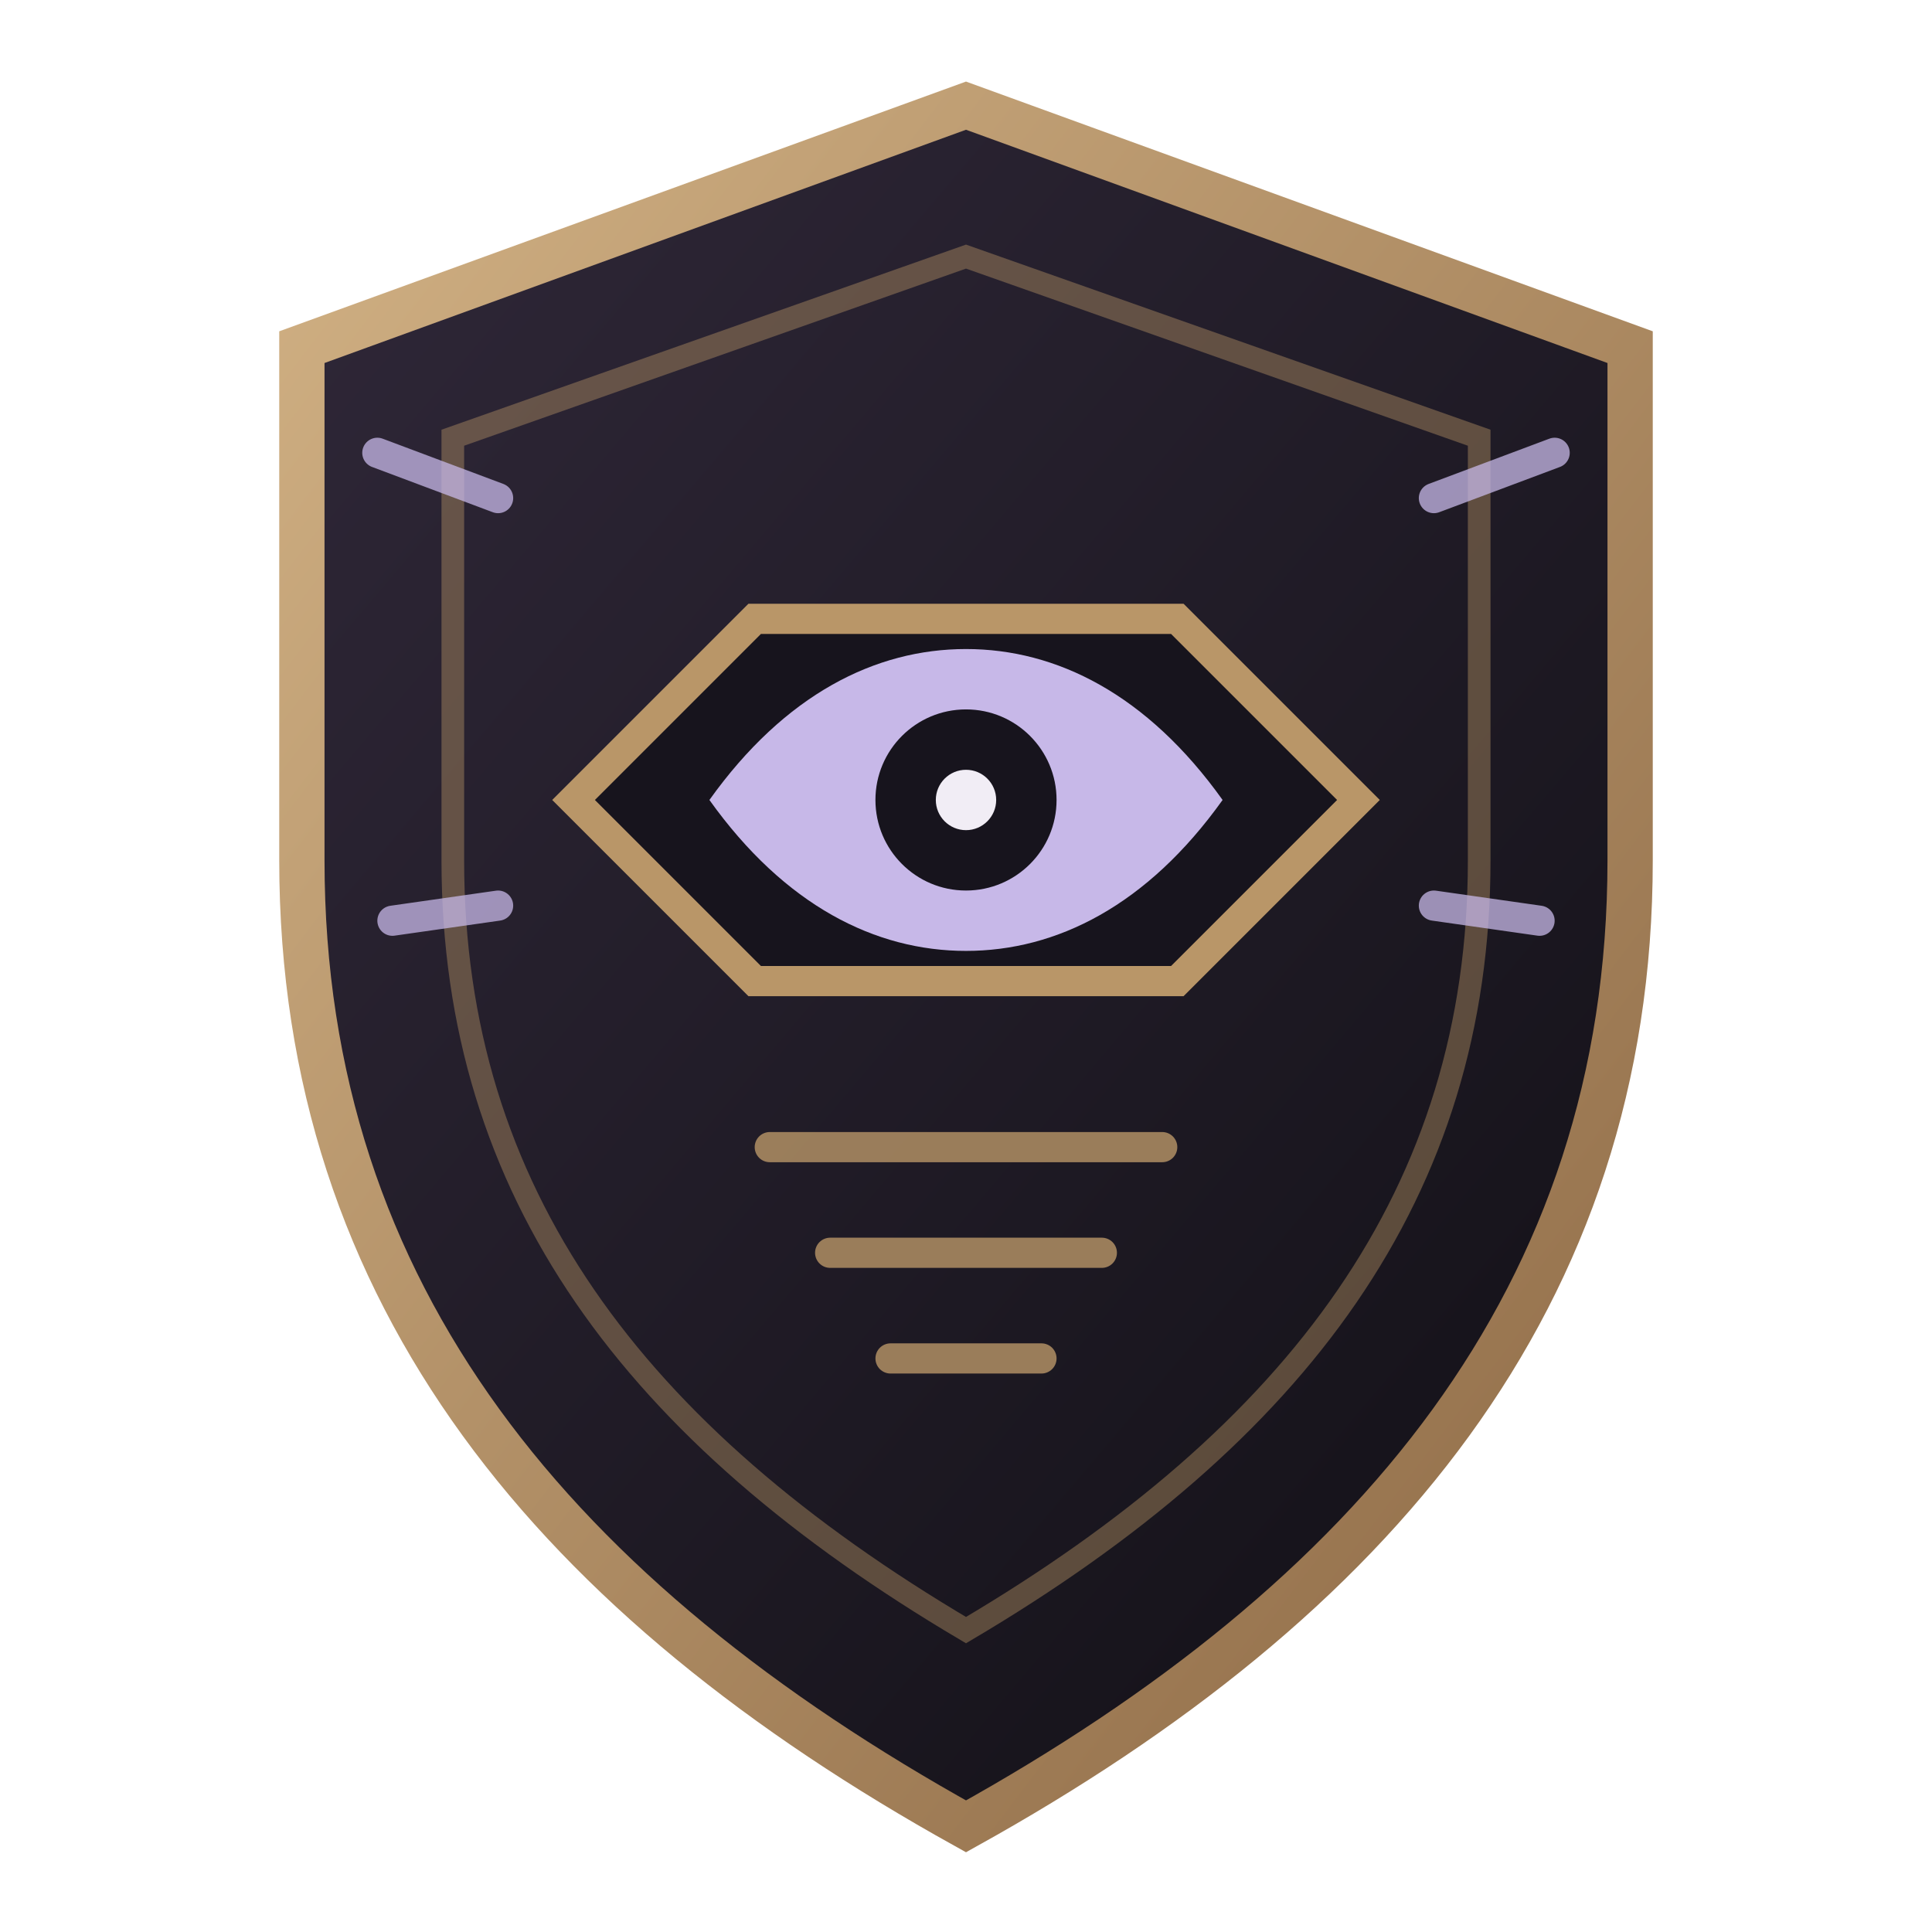
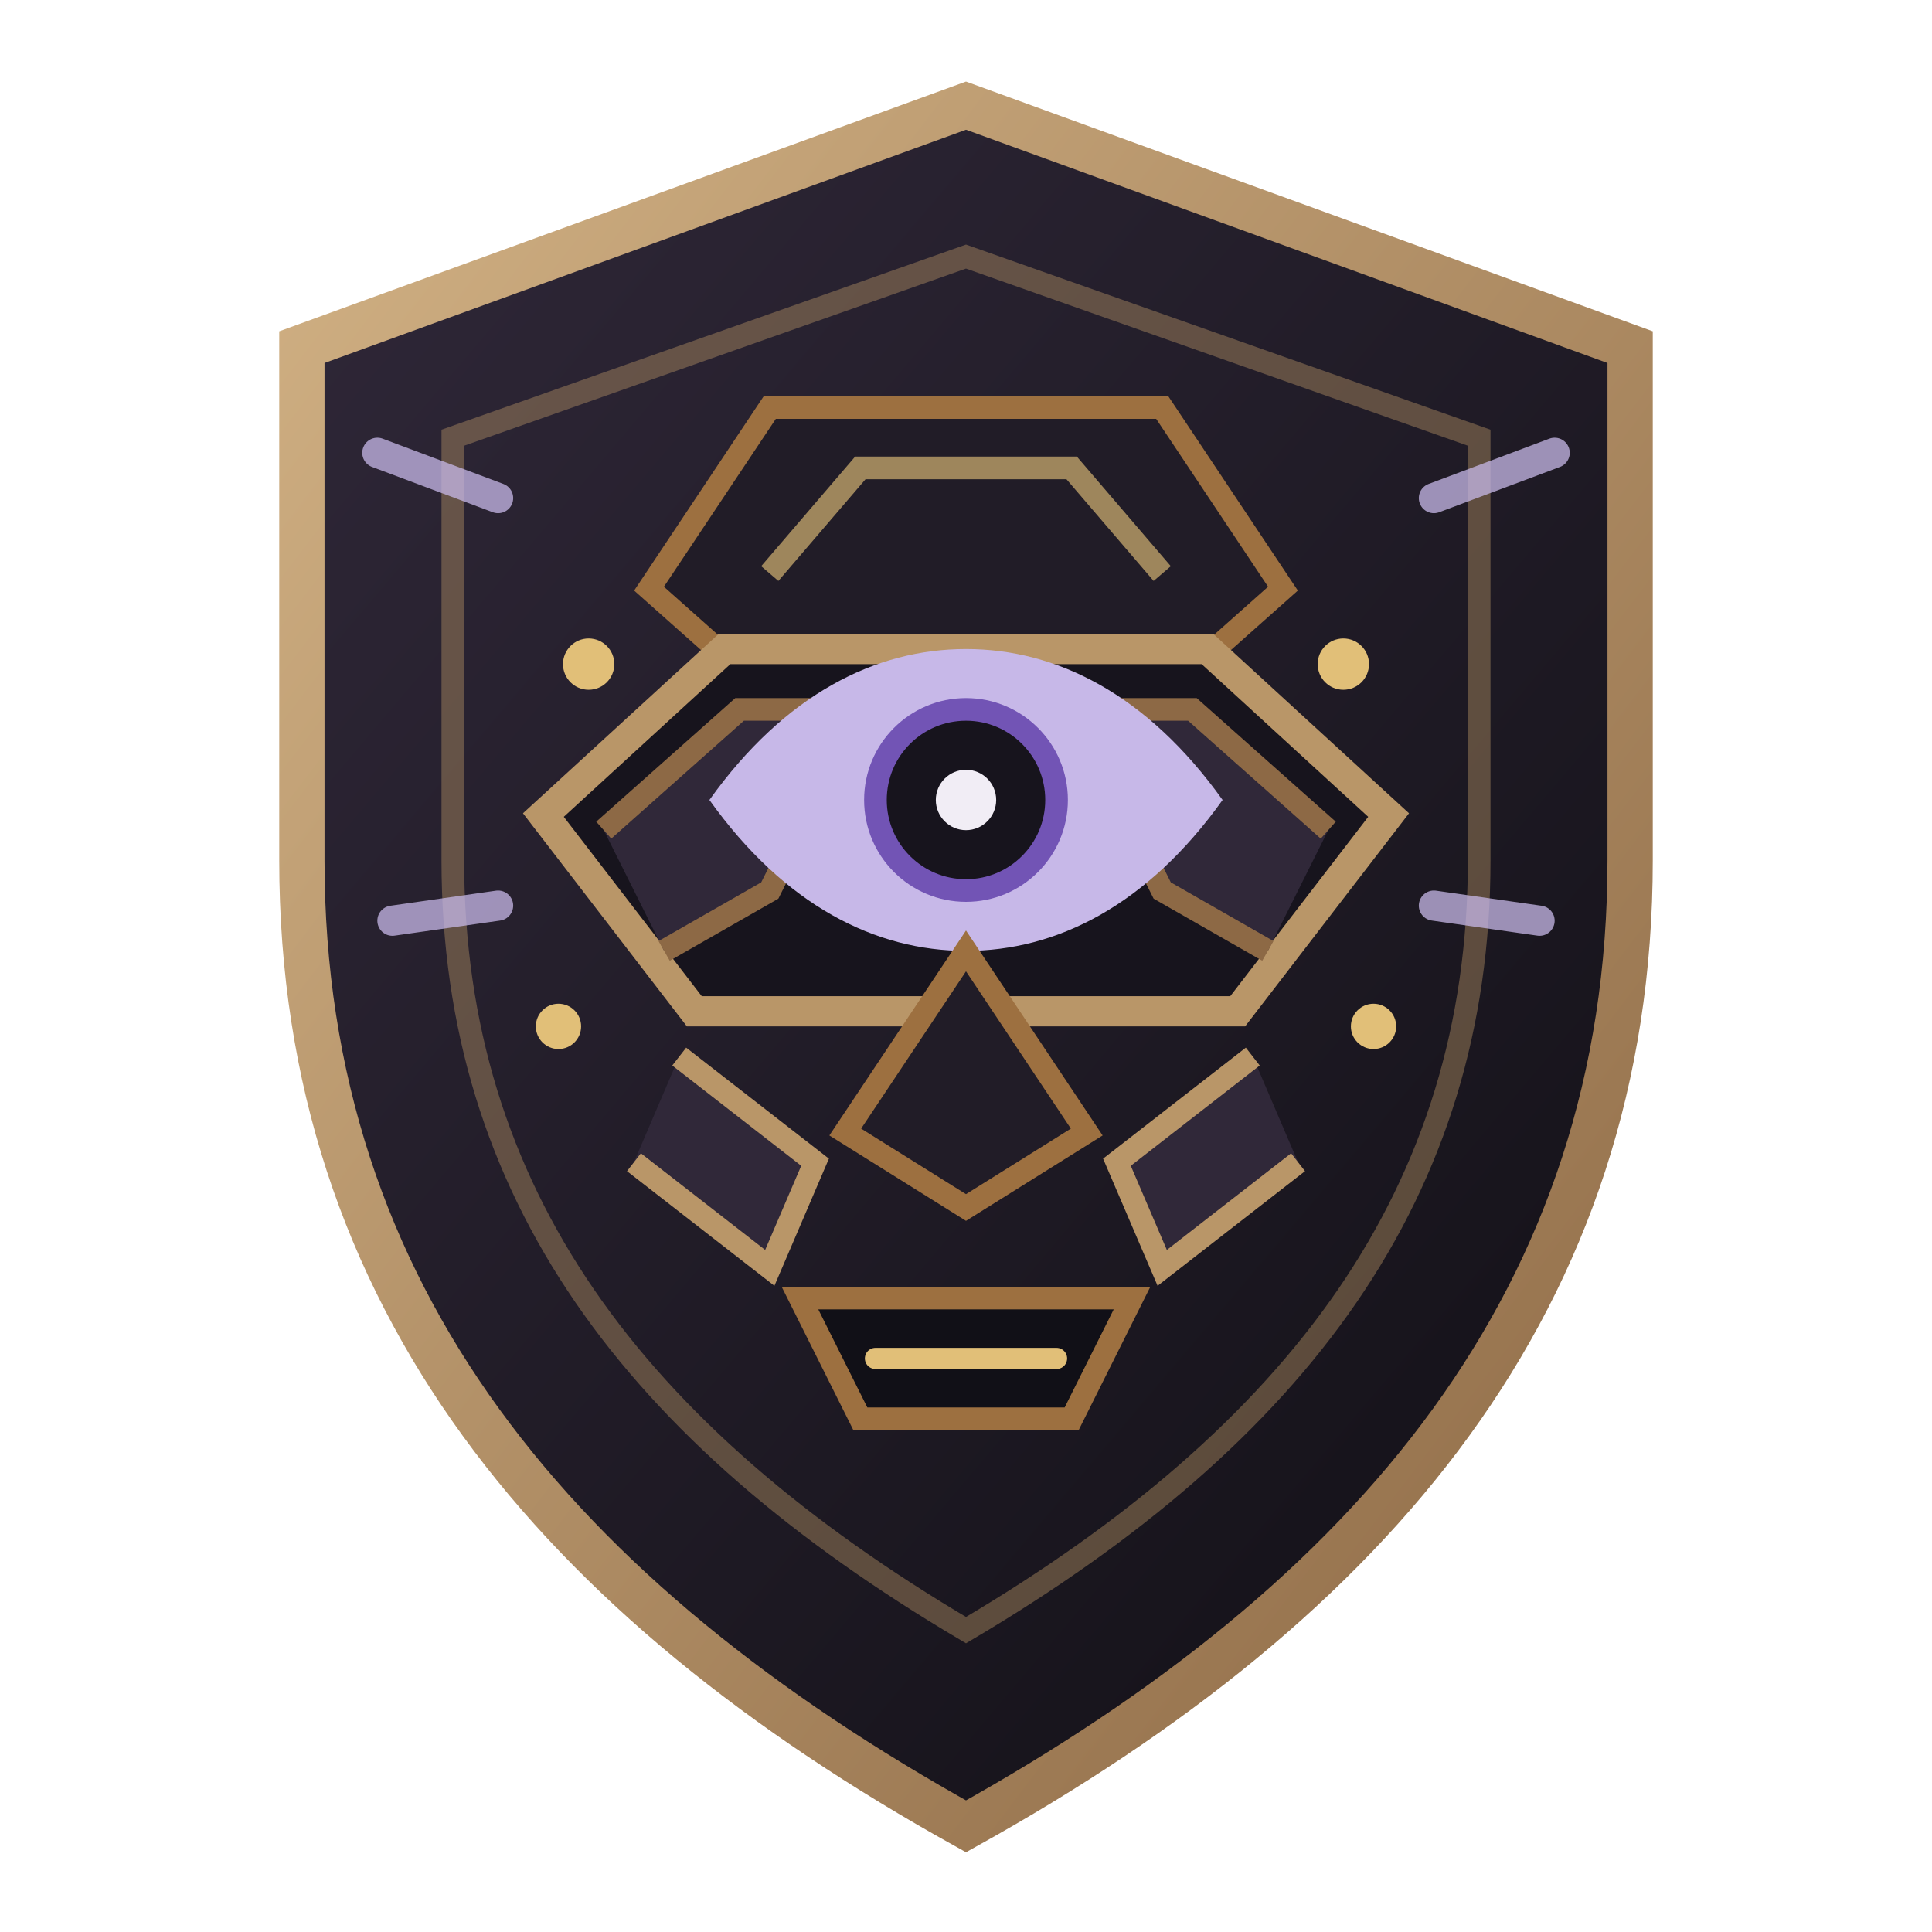
<svg xmlns="http://www.w3.org/2000/svg" viewBox="0 0 128 128" role="img" aria-labelledby="title description">
  <defs>
    <linearGradient id="bronze" x1="0" y1="0" x2="1" y2="1">
      <stop offset="0" stop-color="#d1b184" />
      <stop offset="1" stop-color="#8d6945" />
    </linearGradient>
    <linearGradient id="plate" x1="0" y1="0" x2="0.9" y2="1">
      <stop offset="0" stop-color="#302839" />
      <stop offset="1" stop-color="#121016" />
    </linearGradient>
  </defs>
  <path d="M64 7 108 23v34c0 29-17 49-44 64C37 106 20 86 20 57V23L64 7Z" fill="url(#plate)" stroke="url(#bronze)" stroke-width="3" />
  <path d="M64 17 98 29v28c0 22-12 38-34 51C42 95 30 79 30 57V29l34-12Z" fill="none" stroke="#b99668" stroke-opacity=".42" stroke-width="1.5" />
-   <path d="M38 53 50 41h28l12 12-12 12H50L38 53Z" fill="#17141d" stroke="#b99668" stroke-width="2" />
+   <path d="M43 39 51 27h26l8 12-9 8H52l-9-8Z" fill="#211c27" stroke="#9d7040" stroke-width="1.5" />
+   <path d="M51 38 57 31h14l6 7" fill="none" stroke="#e1bf78" stroke-opacity=".65" stroke-width="1.5" />
+   <path d="M36 54 48 43h32l12 11-10 13H46L36 54Z" fill="#17141d" stroke="#b99668" stroke-width="2" />
+   <path d="M40 55 49 47h8l-6 12-7 4m44-8-9-8h-8l6 12 7 4" fill="#302839" stroke="#8d6945" stroke-width="1.5" />
  <path d="M47 53c5-7 11-10 17-10s12 3 17 10c-5 7-11 10-17 10s-12-3-17-10Z" fill="#c7b8e8" />
-   <circle cx="64" cy="53" r="6" fill="#17141d" />
+   <circle cx="64" cy="53" r="6" fill="#17141d" stroke="#7254b5" stroke-width="1.5" />
  <circle cx="64" cy="53" r="2" fill="#f1edf5" />
-   <path d="M51 76h26M55 83h18M59 90h10" stroke="#b99668" stroke-width="2" stroke-linecap="round" opacity=".8" />
+   <path d="m64 63-8 12 8 5 8-5-8-12Z" fill="#211c27" stroke="#9d7040" stroke-width="1.5" />
+   <path d="M45 70 54 77l-3 7-9-7m41-7-9 7 3 7 9-7" fill="#302839" stroke="#b99668" stroke-width="1.5" />
+   <path d="M53 86h22l-4 8H57l-4-8Z" fill="#111017" stroke="#9d7040" stroke-width="1.5" />
+   <path d="M58 90h12" stroke="#e1bf78" stroke-width="1.4" stroke-linecap="round" />
+   <circle cx="39" cy="44" r="1.7" fill="#e1bf78" />
+   <circle cx="89" cy="44" r="1.7" fill="#e1bf78" />
+   <circle cx="37" cy="68" r="1.5" fill="#e1bf78" />
+   <circle cx="91" cy="68" r="1.5" fill="#e1bf78" />
  <path d="m25 30 8 3m70-3-8 3M26 61l7-1m69 1-7-1" stroke="#c7b8e8" stroke-width="2" stroke-linecap="round" opacity=".75" />
</svg>
